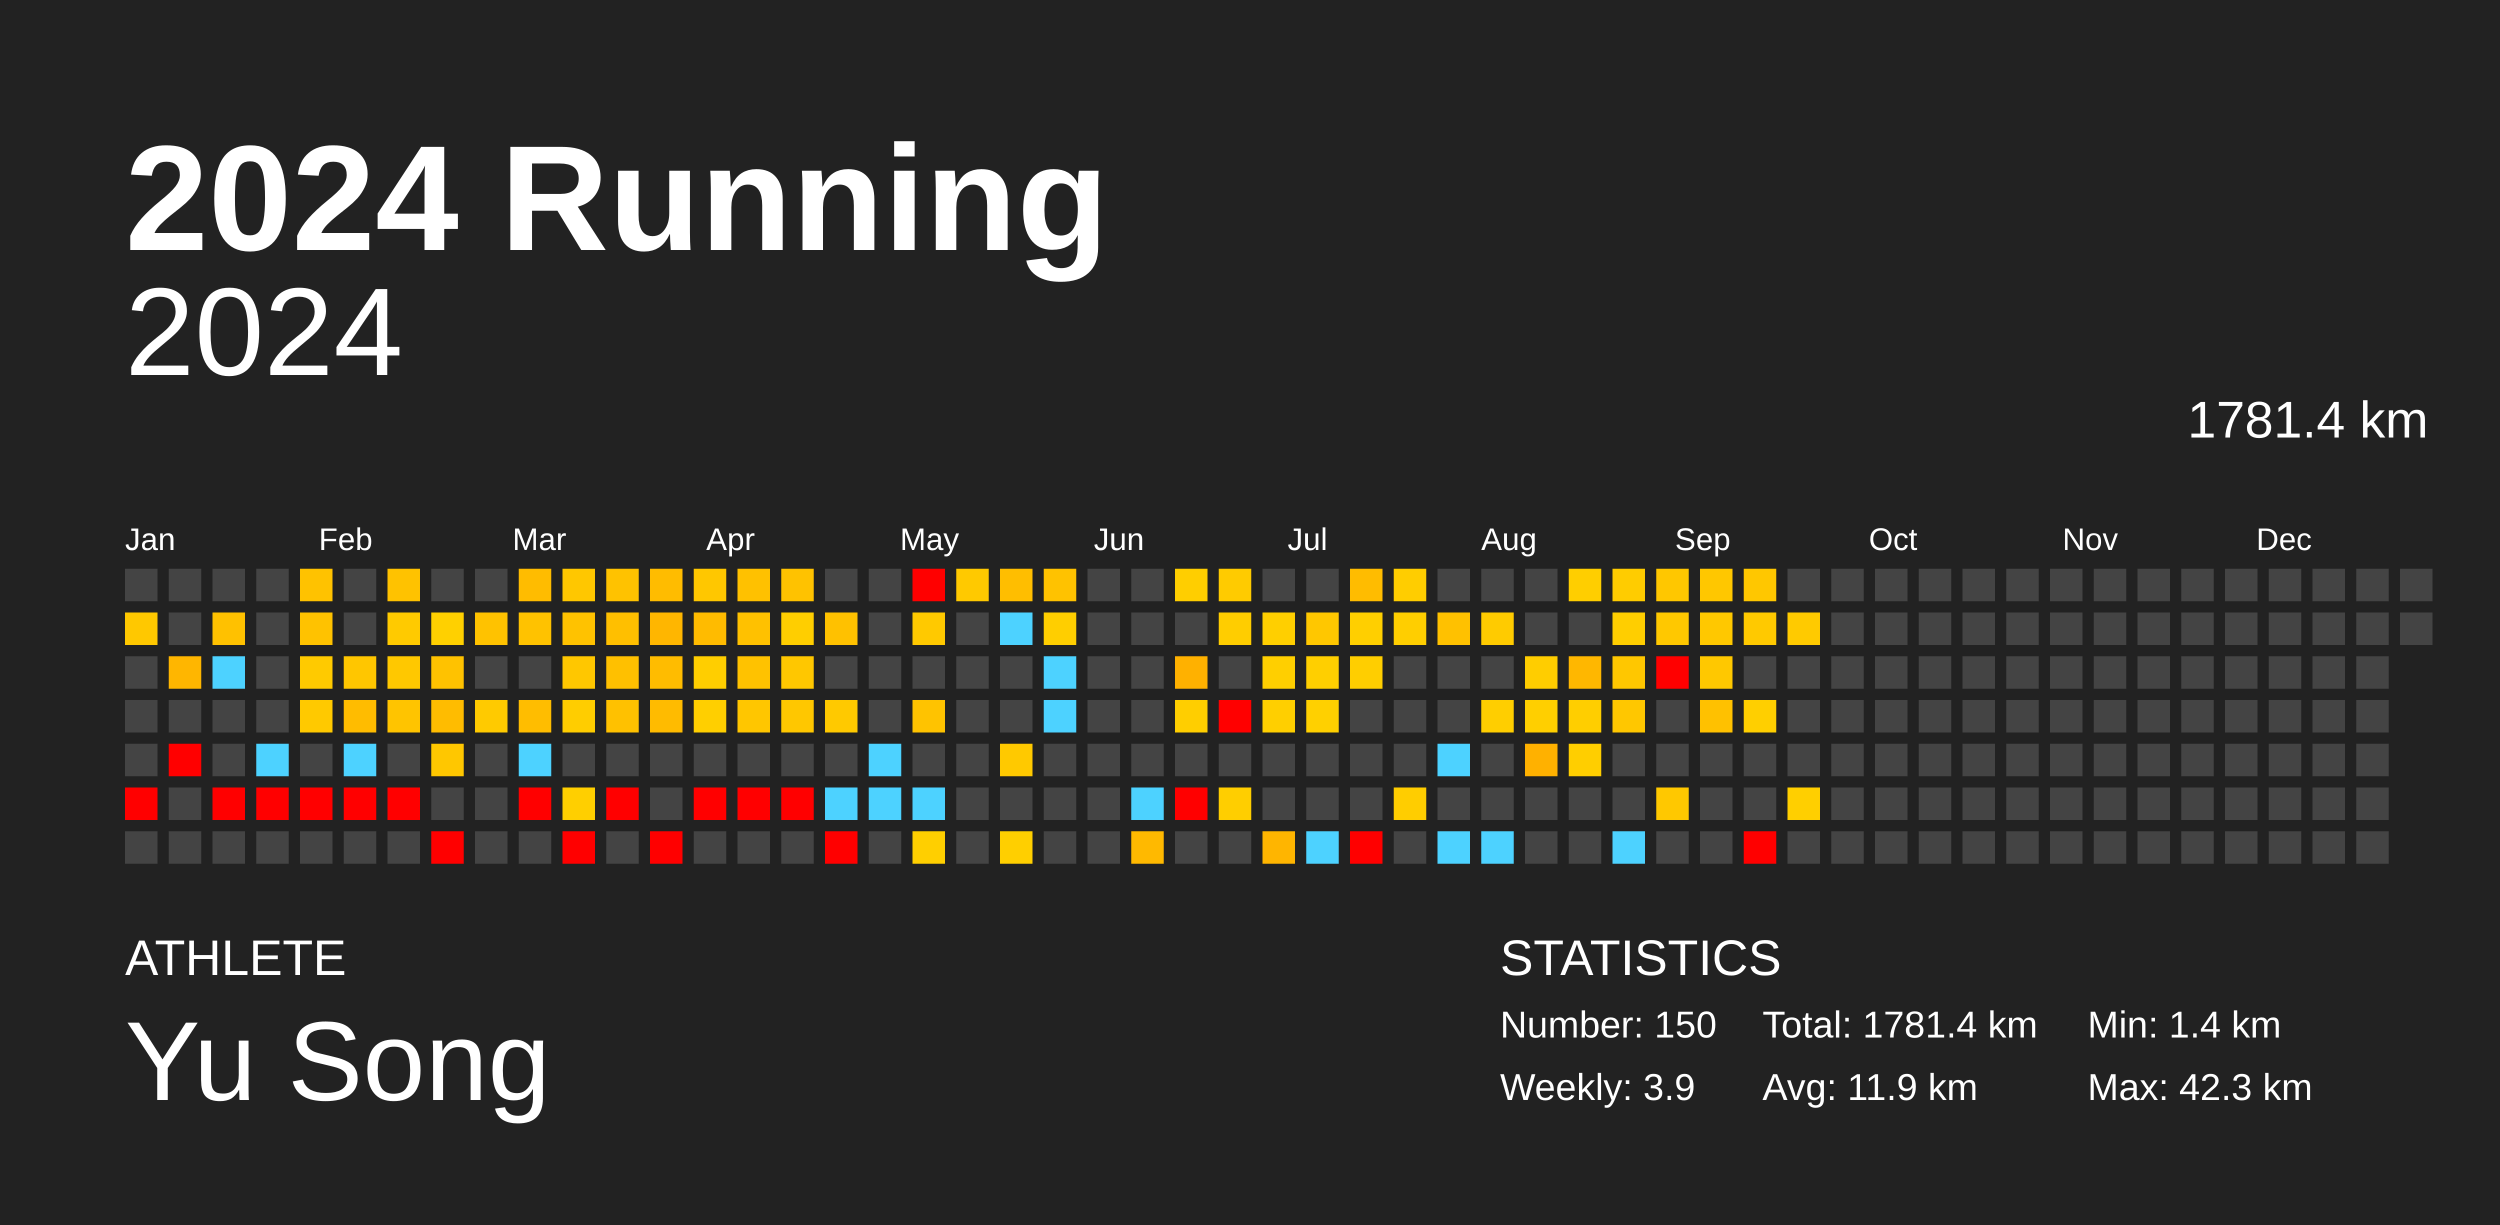
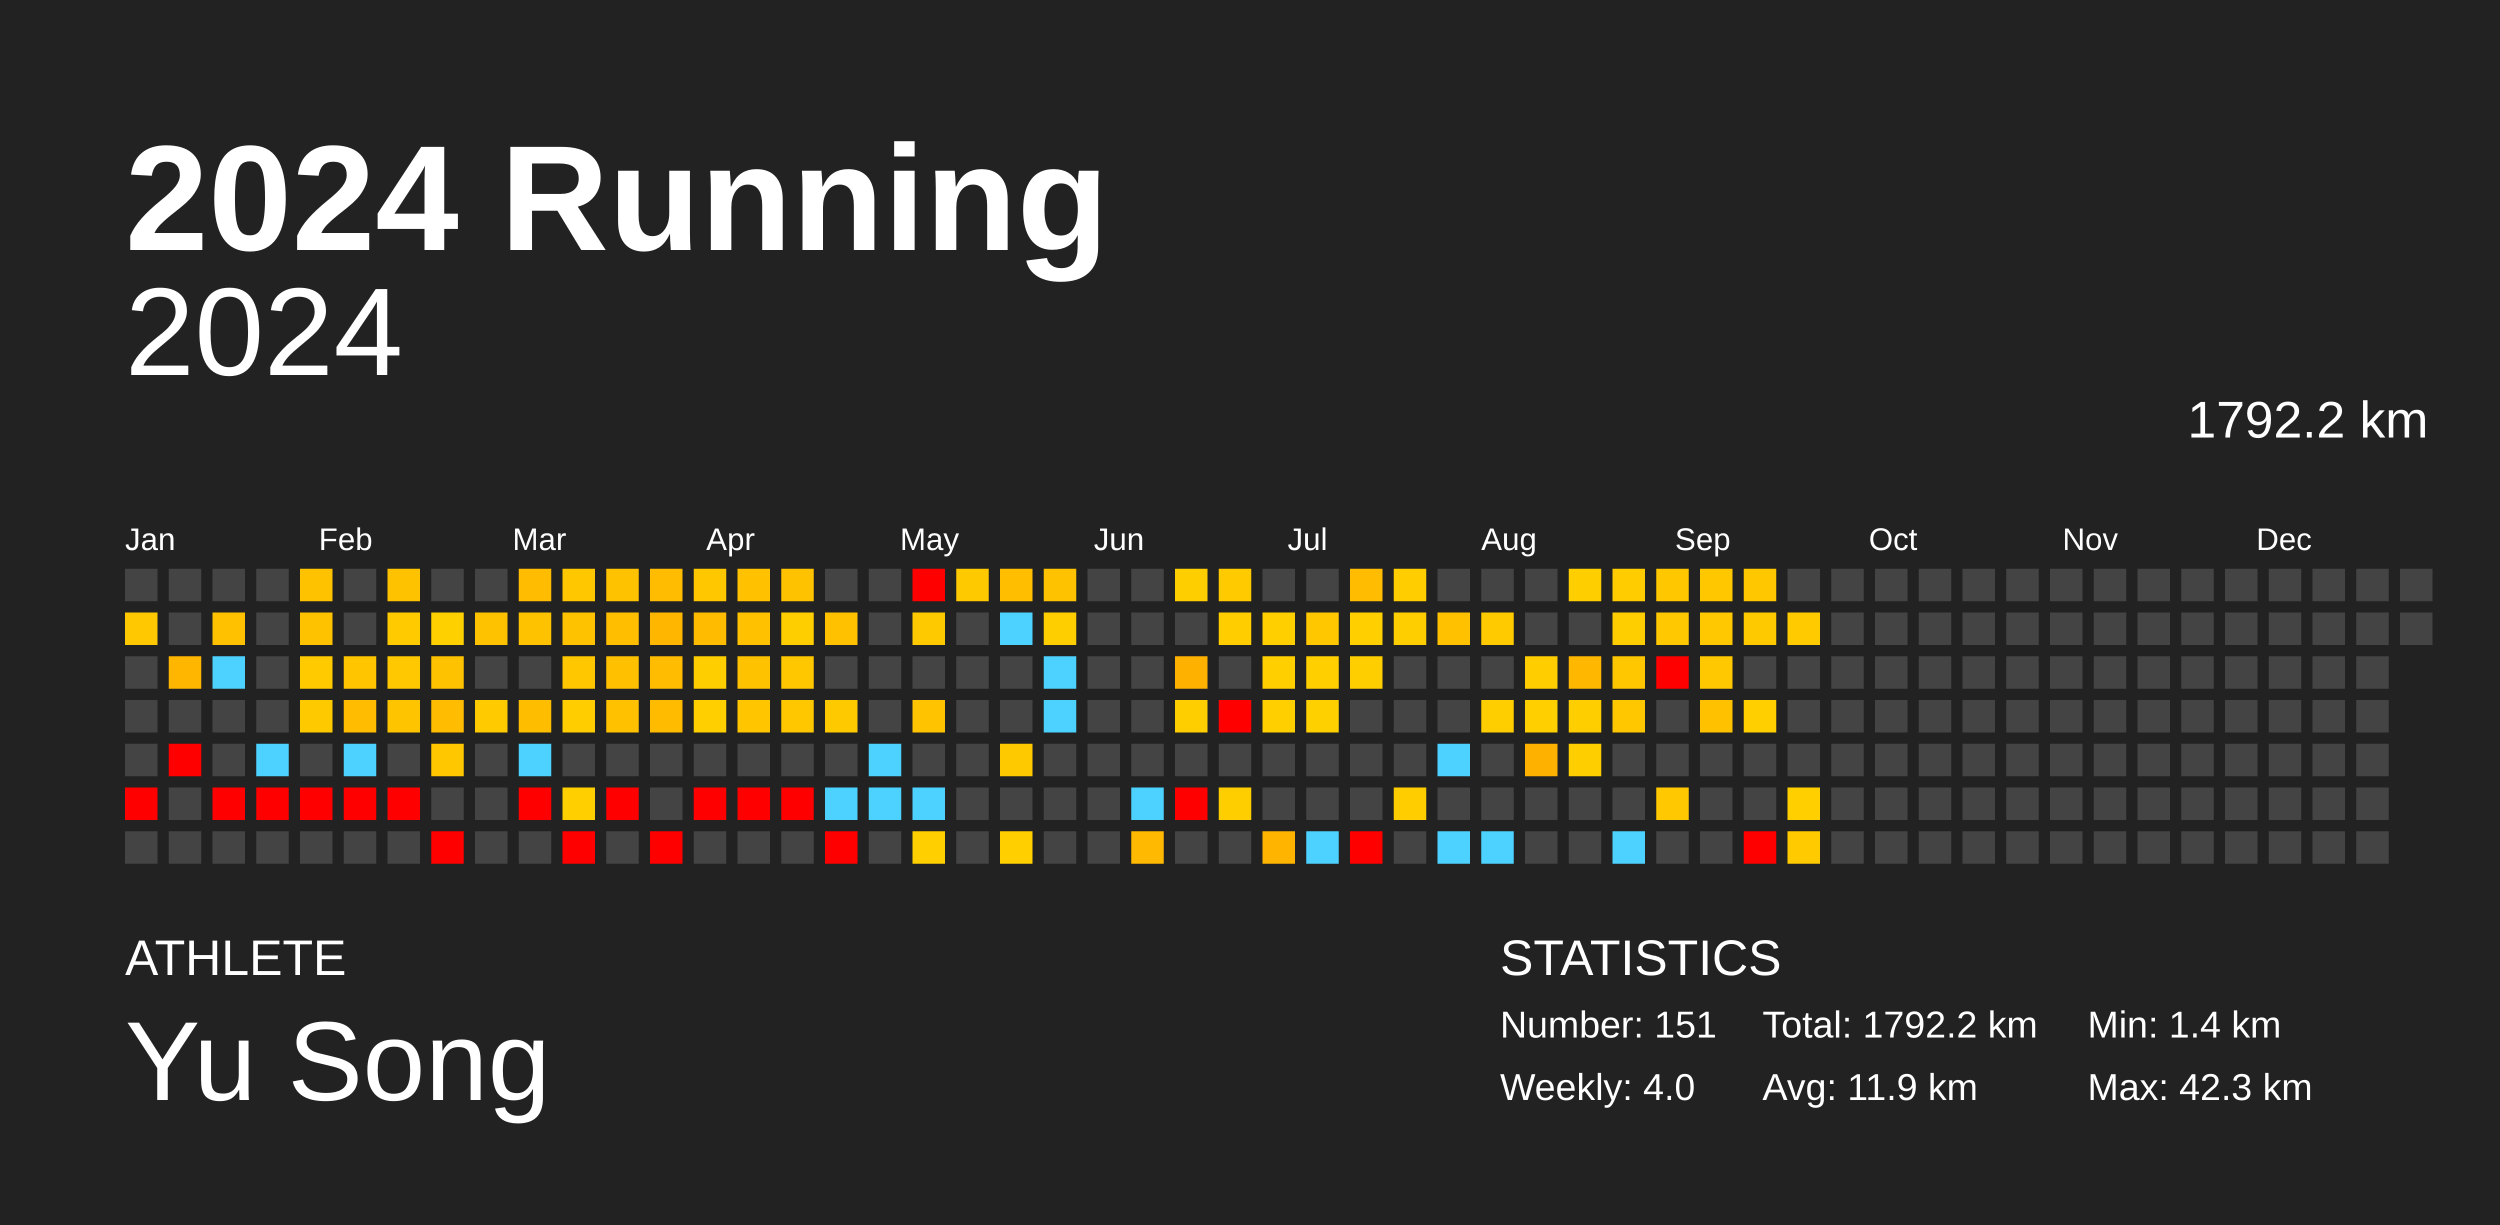
<svg xmlns="http://www.w3.org/2000/svg" baseProfile="full" height="98mm" version="1.1" viewBox="0,0,200,98" width="200mm">
  <defs />
  <rect fill="#222222" height="98" width="200" x="0" y="0" />
  <text fill="#FFFFFF" style="font-size:12px; font-family:Arial; font-weight:bold;" x="10" y="20">2024 Running</text>
  <text fill="#FFFFFF" style="font-size:4px; font-family:Arial" x="10" y="78">ATHLETE</text>
  <text fill="#FFFFFF" style="font-size:9px; font-family:Arial" x="10" y="88">Yu Song</text>
  <text fill="#FFFFFF" style="font-size:4px; font-family:Arial" x="120" y="78">STATISTICS</text>
-   <text fill="#FFFFFF" style="font-size:3px; font-family:Arial" x="120" y="83">Number: 150</text>
-   <text fill="#FFFFFF" style="font-size:3px; font-family:Arial" x="120" y="88">Weekly: 3.9</text>
-   <text fill="#FFFFFF" style="font-size:3px; font-family:Arial" x="141" y="83">Total: 1781.4 km</text>
+   <text fill="#FFFFFF" style="font-size:3px; font-family:Arial" x="120" y="83">Number: 151</text>
+   <text fill="#FFFFFF" style="font-size:3px; font-family:Arial" x="120" y="88">Weekly: 4.0</text>
+   <text fill="#FFFFFF" style="font-size:3px; font-family:Arial" x="141" y="83">Total: 1792.2 km</text>
  <text fill="#FFFFFF" style="font-size:3px; font-family:Arial" x="141" y="88">Avg: 11.9 km</text>
  <text fill="#FFFFFF" style="font-size:3px; font-family:Arial" x="167" y="83">Min: 1.4 km</text>
  <text fill="#FFFFFF" style="font-size:3px; font-family:Arial" x="167" y="88">Max: 42.3 km</text>
  <text alignment-baseline="hanging" fill="#FFFFFF" style="font-size:10.0px; font-family:Arial;" x="10" y="30">2024</text>
-   <text alignment-baseline="hanging" fill="#FFFFFF" style="font-size:4.125px; font-family:Arial;" x="175" y="35">1781.4 km</text>
+   <text alignment-baseline="hanging" fill="#FFFFFF" style="font-size:4.125px; font-family:Arial;" x="175" y="35">1792.2 km</text>
  <text fill="#FFFFFF" style="font-size:2.5px; font-family:Arial" x="10.0" y="44">Jan</text>
  <text fill="#FFFFFF" style="font-size:2.5px; font-family:Arial" x="25.5" y="44">Feb</text>
  <text fill="#FFFFFF" style="font-size:2.5px; font-family:Arial" x="41.0" y="44">Mar</text>
  <text fill="#FFFFFF" style="font-size:2.5px; font-family:Arial" x="56.5" y="44">Apr</text>
  <text fill="#FFFFFF" style="font-size:2.5px; font-family:Arial" x="72.0" y="44">May</text>
  <text fill="#FFFFFF" style="font-size:2.5px; font-family:Arial" x="87.5" y="44">Jun</text>
  <text fill="#FFFFFF" style="font-size:2.5px; font-family:Arial" x="103.0" y="44">Jul</text>
  <text fill="#FFFFFF" style="font-size:2.5px; font-family:Arial" x="118.5" y="44">Aug</text>
  <text fill="#FFFFFF" style="font-size:2.5px; font-family:Arial" x="134.0" y="44">Sep</text>
  <text fill="#FFFFFF" style="font-size:2.5px; font-family:Arial" x="149.5" y="44">Oct</text>
  <text fill="#FFFFFF" style="font-size:2.5px; font-family:Arial" x="165.0" y="44">Nov</text>
  <text fill="#FFFFFF" style="font-size:2.5px; font-family:Arial" x="180.5" y="44">Dec</text>
  <rect fill="#444444" height="2.6" width="2.6" x="10.0" y="45.5" />
  <rect fill="#ffc800" height="2.6" width="2.6" x="10.0" y="49.0" />
  <rect fill="#444444" height="2.6" width="2.6" x="10.0" y="52.5" />
  <rect fill="#444444" height="2.6" width="2.6" x="10.0" y="56.0" />
  <rect fill="#444444" height="2.6" width="2.6" x="10.0" y="59.5" />
  <rect fill="red" height="2.6" width="2.6" x="10.0" y="63.0" />
  <rect fill="#444444" height="2.6" width="2.6" x="10.0" y="66.5" />
  <rect fill="#444444" height="2.6" width="2.6" x="13.5" y="45.5" />
  <rect fill="#444444" height="2.6" width="2.6" x="13.5" y="49.0" />
  <rect fill="#ffb600" height="2.6" width="2.6" x="13.5" y="52.5" />
  <rect fill="#444444" height="2.6" width="2.6" x="13.5" y="56.0" />
  <rect fill="red" height="2.6" width="2.6" x="13.5" y="59.5" />
  <rect fill="#444444" height="2.6" width="2.6" x="13.5" y="63.0" />
  <rect fill="#444444" height="2.6" width="2.6" x="13.5" y="66.5" />
  <rect fill="#444444" height="2.6" width="2.6" x="17.0" y="45.5" />
  <rect fill="#ffc100" height="2.6" width="2.6" x="17.0" y="49.0" />
  <rect fill="#4dd2ff" height="2.6" width="2.6" x="17.0" y="52.5" />
  <rect fill="#444444" height="2.6" width="2.6" x="17.0" y="56.0" />
  <rect fill="#444444" height="2.6" width="2.6" x="17.0" y="59.5" />
  <rect fill="red" height="2.6" width="2.6" x="17.0" y="63.0" />
  <rect fill="#444444" height="2.6" width="2.6" x="17.0" y="66.5" />
  <rect fill="#444444" height="2.6" width="2.6" x="20.5" y="45.5" />
  <rect fill="#444444" height="2.6" width="2.6" x="20.5" y="49.0" />
  <rect fill="#444444" height="2.6" width="2.6" x="20.5" y="52.5" />
  <rect fill="#444444" height="2.6" width="2.6" x="20.5" y="56.0" />
  <rect fill="#4dd2ff" height="2.6" width="2.6" x="20.5" y="59.5" />
  <rect fill="red" height="2.6" width="2.6" x="20.5" y="63.0" />
  <rect fill="#444444" height="2.6" width="2.6" x="20.5" y="66.5" />
  <rect fill="#ffc200" height="2.6" width="2.6" x="24.0" y="45.5" />
  <rect fill="#ffc200" height="2.6" width="2.6" x="24.0" y="49.0" />
  <rect fill="#ffca00" height="2.6" width="2.6" x="24.0" y="52.5" />
  <rect fill="#ffc900" height="2.6" width="2.6" x="24.0" y="56.0" />
  <rect fill="#444444" height="2.6" width="2.6" x="24.0" y="59.5" />
  <rect fill="red" height="2.6" width="2.6" x="24.0" y="63.0" />
  <rect fill="#444444" height="2.6" width="2.6" x="24.0" y="66.5" />
  <rect fill="#444444" height="2.6" width="2.6" x="27.5" y="45.5" />
  <rect fill="#444444" height="2.6" width="2.6" x="27.5" y="49.0" />
  <rect fill="#ffc600" height="2.6" width="2.6" x="27.5" y="52.5" />
  <rect fill="#ffbc00" height="2.6" width="2.6" x="27.5" y="56.0" />
  <rect fill="#4dd2ff" height="2.6" width="2.6" x="27.5" y="59.5" />
  <rect fill="red" height="2.6" width="2.6" x="27.5" y="63.0" />
  <rect fill="#444444" height="2.6" width="2.6" x="27.5" y="66.5" />
  <rect fill="#ffc200" height="2.6" width="2.6" x="31.0" y="45.5" />
  <rect fill="#ffca00" height="2.6" width="2.6" x="31.0" y="49.0" />
  <rect fill="#ffc800" height="2.6" width="2.6" x="31.0" y="52.5" />
  <rect fill="#ffc400" height="2.6" width="2.6" x="31.0" y="56.0" />
  <rect fill="#444444" height="2.6" width="2.6" x="31.0" y="59.5" />
  <rect fill="red" height="2.6" width="2.6" x="31.0" y="63.0" />
  <rect fill="#444444" height="2.6" width="2.6" x="31.0" y="66.5" />
  <rect fill="#444444" height="2.6" width="2.6" x="34.5" y="45.5" />
  <rect fill="#ffd000" height="2.6" width="2.6" x="34.5" y="49.0" />
  <rect fill="#ffc200" height="2.6" width="2.6" x="34.5" y="52.5" />
  <rect fill="#ffbc00" height="2.6" width="2.6" x="34.5" y="56.0" />
  <rect fill="#ffc700" height="2.6" width="2.6" x="34.5" y="59.5" />
  <rect fill="#444444" height="2.6" width="2.6" x="34.5" y="63.0" />
  <rect fill="red" height="2.6" width="2.6" x="34.5" y="66.5" />
  <rect fill="#444444" height="2.6" width="2.6" x="38.0" y="45.5" />
  <rect fill="#ffc200" height="2.6" width="2.6" x="38.0" y="49.0" />
  <rect fill="#444444" height="2.6" width="2.6" x="38.0" y="52.5" />
  <rect fill="#ffca00" height="2.6" width="2.6" x="38.0" y="56.0" />
  <rect fill="#444444" height="2.6" width="2.6" x="38.0" y="59.5" />
  <rect fill="#444444" height="2.6" width="2.6" x="38.0" y="63.0" />
  <rect fill="#444444" height="2.6" width="2.6" x="38.0" y="66.5" />
  <rect fill="#ffbc00" height="2.6" width="2.6" x="41.5" y="45.5" />
  <rect fill="#ffc200" height="2.6" width="2.6" x="41.5" y="49.0" />
  <rect fill="#444444" height="2.6" width="2.6" x="41.5" y="52.5" />
  <rect fill="#ffbd00" height="2.6" width="2.6" x="41.5" y="56.0" />
  <rect fill="#4dd2ff" height="2.6" width="2.6" x="41.5" y="59.5" />
  <rect fill="red" height="2.6" width="2.6" x="41.5" y="63.0" />
  <rect fill="#444444" height="2.6" width="2.6" x="41.5" y="66.5" />
  <rect fill="#ffc700" height="2.6" width="2.6" x="45.0" y="45.5" />
  <rect fill="#ffc200" height="2.6" width="2.6" x="45.0" y="49.0" />
  <rect fill="#ffc700" height="2.6" width="2.6" x="45.0" y="52.5" />
  <rect fill="#ffcd00" height="2.6" width="2.6" x="45.0" y="56.0" />
  <rect fill="#444444" height="2.6" width="2.6" x="45.0" y="59.5" />
  <rect fill="#ffcf00" height="2.6" width="2.6" x="45.0" y="63.0" />
  <rect fill="red" height="2.6" width="2.6" x="45.0" y="66.5" />
  <rect fill="#ffc200" height="2.6" width="2.6" x="48.5" y="45.5" />
  <rect fill="#ffbf00" height="2.6" width="2.6" x="48.5" y="49.0" />
  <rect fill="#ffc000" height="2.6" width="2.6" x="48.5" y="52.5" />
  <rect fill="#ffc100" height="2.6" width="2.6" x="48.5" y="56.0" />
  <rect fill="#444444" height="2.6" width="2.6" x="48.5" y="59.5" />
  <rect fill="red" height="2.6" width="2.6" x="48.5" y="63.0" />
  <rect fill="#444444" height="2.6" width="2.6" x="48.5" y="66.5" />
  <rect fill="#ffbc00" height="2.6" width="2.6" x="52.0" y="45.5" />
  <rect fill="#ffb600" height="2.6" width="2.6" x="52.0" y="49.0" />
  <rect fill="#ffbc00" height="2.6" width="2.6" x="52.0" y="52.5" />
  <rect fill="#ffbb00" height="2.6" width="2.6" x="52.0" y="56.0" />
  <rect fill="#444444" height="2.6" width="2.6" x="52.0" y="59.5" />
  <rect fill="#444444" height="2.6" width="2.6" x="52.0" y="63.0" />
  <rect fill="red" height="2.6" width="2.6" x="52.0" y="66.5" />
  <rect fill="#ffc700" height="2.6" width="2.6" x="55.5" y="45.5" />
  <rect fill="#ffbb00" height="2.6" width="2.6" x="55.5" y="49.0" />
  <rect fill="#ffce00" height="2.6" width="2.6" x="55.5" y="52.5" />
  <rect fill="#ffcf00" height="2.6" width="2.6" x="55.5" y="56.0" />
  <rect fill="#444444" height="2.6" width="2.6" x="55.5" y="59.5" />
  <rect fill="red" height="2.6" width="2.6" x="55.5" y="63.0" />
  <rect fill="#444444" height="2.6" width="2.6" x="55.5" y="66.5" />
  <rect fill="#ffc100" height="2.6" width="2.6" x="59.0" y="45.5" />
  <rect fill="#ffc100" height="2.6" width="2.6" x="59.0" y="49.0" />
  <rect fill="#ffc200" height="2.6" width="2.6" x="59.0" y="52.5" />
  <rect fill="#ffc600" height="2.6" width="2.6" x="59.0" y="56.0" />
  <rect fill="#444444" height="2.6" width="2.6" x="59.0" y="59.5" />
  <rect fill="red" height="2.6" width="2.6" x="59.0" y="63.0" />
  <rect fill="#444444" height="2.6" width="2.6" x="59.0" y="66.5" />
  <rect fill="#ffc200" height="2.6" width="2.6" x="62.5" y="45.5" />
  <rect fill="#ffce00" height="2.6" width="2.6" x="62.5" y="49.0" />
  <rect fill="#ffc700" height="2.6" width="2.6" x="62.5" y="52.5" />
  <rect fill="#ffc700" height="2.6" width="2.6" x="62.5" y="56.0" />
  <rect fill="#444444" height="2.6" width="2.6" x="62.5" y="59.5" />
  <rect fill="red" height="2.6" width="2.6" x="62.5" y="63.0" />
  <rect fill="#444444" height="2.6" width="2.6" x="62.5" y="66.5" />
  <rect fill="#444444" height="2.6" width="2.6" x="66.0" y="45.5" />
  <rect fill="#ffc100" height="2.6" width="2.6" x="66.0" y="49.0" />
  <rect fill="#444444" height="2.6" width="2.6" x="66.0" y="52.5" />
  <rect fill="#ffc900" height="2.6" width="2.6" x="66.0" y="56.0" />
  <rect fill="#444444" height="2.6" width="2.6" x="66.0" y="59.5" />
  <rect fill="#4dd2ff" height="2.6" width="2.6" x="66.0" y="63.0" />
  <rect fill="red" height="2.6" width="2.6" x="66.0" y="66.5" />
  <rect fill="#444444" height="2.6" width="2.6" x="69.5" y="45.5" />
  <rect fill="#444444" height="2.6" width="2.6" x="69.5" y="49.0" />
  <rect fill="#444444" height="2.6" width="2.6" x="69.5" y="52.5" />
  <rect fill="#444444" height="2.6" width="2.6" x="69.5" y="56.0" />
  <rect fill="#4dd2ff" height="2.6" width="2.6" x="69.5" y="59.5" />
  <rect fill="#4dd2ff" height="2.6" width="2.6" x="69.5" y="63.0" />
  <rect fill="#444444" height="2.6" width="2.6" x="69.5" y="66.5" />
  <rect fill="red" height="2.6" width="2.6" x="73.0" y="45.5" />
  <rect fill="#ffc900" height="2.6" width="2.6" x="73.0" y="49.0" />
  <rect fill="#444444" height="2.6" width="2.6" x="73.0" y="52.5" />
  <rect fill="#ffc300" height="2.6" width="2.6" x="73.0" y="56.0" />
  <rect fill="#444444" height="2.6" width="2.6" x="73.0" y="59.5" />
  <rect fill="#4dd2ff" height="2.6" width="2.6" x="73.0" y="63.0" />
  <rect fill="#ffcf00" height="2.6" width="2.6" x="73.0" y="66.5" />
  <rect fill="#ffc900" height="2.6" width="2.6" x="76.5" y="45.5" />
  <rect fill="#444444" height="2.6" width="2.6" x="76.5" y="49.0" />
  <rect fill="#444444" height="2.6" width="2.6" x="76.5" y="52.5" />
  <rect fill="#444444" height="2.6" width="2.6" x="76.5" y="56.0" />
  <rect fill="#444444" height="2.6" width="2.6" x="76.5" y="59.5" />
  <rect fill="#444444" height="2.6" width="2.6" x="76.5" y="63.0" />
  <rect fill="#444444" height="2.6" width="2.6" x="76.5" y="66.5" />
  <rect fill="#ffbe00" height="2.6" width="2.6" x="80.0" y="45.5" />
  <rect fill="#4dd2ff" height="2.6" width="2.6" x="80.0" y="49.0" />
  <rect fill="#444444" height="2.6" width="2.6" x="80.0" y="52.5" />
  <rect fill="#444444" height="2.6" width="2.6" x="80.0" y="56.0" />
  <rect fill="#ffc900" height="2.6" width="2.6" x="80.0" y="59.5" />
  <rect fill="#444444" height="2.6" width="2.6" x="80.0" y="63.0" />
  <rect fill="#ffcf00" height="2.6" width="2.6" x="80.0" y="66.5" />
  <rect fill="#ffc200" height="2.6" width="2.6" x="83.5" y="45.5" />
  <rect fill="#ffce00" height="2.6" width="2.6" x="83.5" y="49.0" />
  <rect fill="#4dd2ff" height="2.6" width="2.6" x="83.5" y="52.5" />
  <rect fill="#4dd2ff" height="2.6" width="2.6" x="83.5" y="56.0" />
  <rect fill="#444444" height="2.6" width="2.6" x="83.5" y="59.5" />
  <rect fill="#444444" height="2.6" width="2.6" x="83.5" y="63.0" />
  <rect fill="#444444" height="2.6" width="2.6" x="83.5" y="66.5" />
  <rect fill="#444444" height="2.6" width="2.6" x="87.0" y="45.5" />
  <rect fill="#444444" height="2.6" width="2.6" x="87.0" y="49.0" />
  <rect fill="#444444" height="2.6" width="2.6" x="87.0" y="52.5" />
  <rect fill="#444444" height="2.6" width="2.6" x="87.0" y="56.0" />
  <rect fill="#444444" height="2.6" width="2.6" x="87.0" y="59.5" />
  <rect fill="#444444" height="2.6" width="2.6" x="87.0" y="63.0" />
  <rect fill="#444444" height="2.6" width="2.6" x="87.0" y="66.5" />
  <rect fill="#444444" height="2.6" width="2.6" x="90.5" y="45.5" />
  <rect fill="#444444" height="2.6" width="2.6" x="90.5" y="49.0" />
  <rect fill="#444444" height="2.6" width="2.6" x="90.5" y="52.5" />
  <rect fill="#444444" height="2.6" width="2.6" x="90.5" y="56.0" />
  <rect fill="#444444" height="2.6" width="2.6" x="90.5" y="59.5" />
  <rect fill="#4dd2ff" height="2.6" width="2.6" x="90.5" y="63.0" />
  <rect fill="#ffb900" height="2.6" width="2.6" x="90.5" y="66.5" />
  <rect fill="#ffce00" height="2.6" width="2.6" x="94.0" y="45.5" />
  <rect fill="#444444" height="2.6" width="2.6" x="94.0" y="49.0" />
  <rect fill="#ffb100" height="2.6" width="2.6" x="94.0" y="52.5" />
  <rect fill="#ffce00" height="2.6" width="2.6" x="94.0" y="56.0" />
  <rect fill="#444444" height="2.6" width="2.6" x="94.0" y="59.5" />
  <rect fill="red" height="2.6" width="2.6" x="94.0" y="63.0" />
  <rect fill="#444444" height="2.6" width="2.6" x="94.0" y="66.5" />
  <rect fill="#ffcb00" height="2.6" width="2.6" x="97.5" y="45.5" />
  <rect fill="#ffcd00" height="2.6" width="2.6" x="97.5" y="49.0" />
  <rect fill="#444444" height="2.6" width="2.6" x="97.5" y="52.5" />
  <rect fill="red" height="2.6" width="2.6" x="97.5" y="56.0" />
  <rect fill="#444444" height="2.6" width="2.6" x="97.5" y="59.5" />
  <rect fill="#ffce00" height="2.6" width="2.6" x="97.5" y="63.0" />
  <rect fill="#444444" height="2.6" width="2.6" x="97.5" y="66.5" />
  <rect fill="#444444" height="2.6" width="2.6" x="101.0" y="45.5" />
  <rect fill="#ffcf00" height="2.6" width="2.6" x="101.0" y="49.0" />
  <rect fill="#ffcf00" height="2.6" width="2.6" x="101.0" y="52.5" />
  <rect fill="#ffcf00" height="2.6" width="2.6" x="101.0" y="56.0" />
  <rect fill="#444444" height="2.6" width="2.6" x="101.0" y="59.5" />
  <rect fill="#444444" height="2.6" width="2.6" x="101.0" y="63.0" />
  <rect fill="#ffb500" height="2.6" width="2.6" x="101.0" y="66.5" />
  <rect fill="#444444" height="2.6" width="2.6" x="104.5" y="45.5" />
  <rect fill="#ffc700" height="2.6" width="2.6" x="104.5" y="49.0" />
  <rect fill="#ffcf00" height="2.6" width="2.6" x="104.5" y="52.5" />
  <rect fill="#ffd000" height="2.6" width="2.6" x="104.5" y="56.0" />
  <rect fill="#444444" height="2.6" width="2.6" x="104.5" y="59.5" />
  <rect fill="#444444" height="2.6" width="2.6" x="104.5" y="63.0" />
  <rect fill="#4dd2ff" height="2.6" width="2.6" x="104.5" y="66.5" />
  <rect fill="#ffbc00" height="2.6" width="2.6" x="108.0" y="45.5" />
  <rect fill="#ffcf00" height="2.6" width="2.6" x="108.0" y="49.0" />
  <rect fill="#ffce00" height="2.6" width="2.6" x="108.0" y="52.5" />
  <rect fill="#444444" height="2.6" width="2.6" x="108.0" y="56.0" />
  <rect fill="#444444" height="2.6" width="2.6" x="108.0" y="59.5" />
  <rect fill="#444444" height="2.6" width="2.6" x="108.0" y="63.0" />
  <rect fill="red" height="2.6" width="2.6" x="108.0" y="66.5" />
  <rect fill="#ffcd00" height="2.6" width="2.6" x="111.5" y="45.5" />
  <rect fill="#ffce00" height="2.6" width="2.6" x="111.5" y="49.0" />
  <rect fill="#444444" height="2.6" width="2.6" x="111.5" y="52.5" />
  <rect fill="#444444" height="2.6" width="2.6" x="111.5" y="56.0" />
  <rect fill="#444444" height="2.6" width="2.6" x="111.5" y="59.5" />
  <rect fill="#ffcd00" height="2.6" width="2.6" x="111.5" y="63.0" />
  <rect fill="#444444" height="2.6" width="2.6" x="111.5" y="66.5" />
  <rect fill="#444444" height="2.6" width="2.6" x="115.0" y="45.5" />
  <rect fill="#ffc100" height="2.6" width="2.6" x="115.0" y="49.0" />
  <rect fill="#444444" height="2.6" width="2.6" x="115.0" y="52.5" />
  <rect fill="#444444" height="2.6" width="2.6" x="115.0" y="56.0" />
  <rect fill="#4dd2ff" height="2.6" width="2.6" x="115.0" y="59.5" />
  <rect fill="#444444" height="2.6" width="2.6" x="115.0" y="63.0" />
  <rect fill="#4dd2ff" height="2.6" width="2.6" x="115.0" y="66.5" />
  <rect fill="#444444" height="2.6" width="2.6" x="118.5" y="45.5" />
  <rect fill="#ffcb00" height="2.6" width="2.6" x="118.5" y="49.0" />
  <rect fill="#444444" height="2.6" width="2.6" x="118.5" y="52.5" />
  <rect fill="#ffce00" height="2.6" width="2.6" x="118.5" y="56.0" />
  <rect fill="#444444" height="2.6" width="2.6" x="118.5" y="59.5" />
  <rect fill="#444444" height="2.6" width="2.6" x="118.5" y="63.0" />
  <rect fill="#4dd2ff" height="2.6" width="2.6" x="118.5" y="66.5" />
  <rect fill="#444444" height="2.6" width="2.6" x="122.0" y="45.5" />
  <rect fill="#444444" height="2.6" width="2.6" x="122.0" y="49.0" />
  <rect fill="#ffcd00" height="2.6" width="2.6" x="122.0" y="52.5" />
  <rect fill="#ffcf00" height="2.6" width="2.6" x="122.0" y="56.0" />
  <rect fill="#ffb100" height="2.6" width="2.6" x="122.0" y="59.5" />
  <rect fill="#444444" height="2.6" width="2.6" x="122.0" y="63.0" />
  <rect fill="#444444" height="2.6" width="2.6" x="122.0" y="66.5" />
  <rect fill="#ffce00" height="2.6" width="2.6" x="125.5" y="45.5" />
  <rect fill="#444444" height="2.6" width="2.6" x="125.5" y="49.0" />
  <rect fill="#ffb700" height="2.6" width="2.6" x="125.5" y="52.5" />
  <rect fill="#ffce00" height="2.6" width="2.6" x="125.5" y="56.0" />
  <rect fill="#ffce00" height="2.6" width="2.6" x="125.5" y="59.5" />
  <rect fill="#444444" height="2.6" width="2.6" x="125.5" y="63.0" />
  <rect fill="#444444" height="2.6" width="2.6" x="125.5" y="66.5" />
  <rect fill="#ffcc00" height="2.6" width="2.6" x="129.0" y="45.5" />
  <rect fill="#ffce00" height="2.6" width="2.6" x="129.0" y="49.0" />
  <rect fill="#ffc700" height="2.6" width="2.6" x="129.0" y="52.5" />
  <rect fill="#ffc700" height="2.6" width="2.6" x="129.0" y="56.0" />
  <rect fill="#444444" height="2.6" width="2.6" x="129.0" y="59.5" />
  <rect fill="#444444" height="2.6" width="2.6" x="129.0" y="63.0" />
  <rect fill="#4dd2ff" height="2.6" width="2.6" x="129.0" y="66.5" />
  <rect fill="#ffc700" height="2.6" width="2.6" x="132.5" y="45.5" />
  <rect fill="#ffc800" height="2.6" width="2.6" x="132.5" y="49.0" />
  <rect fill="red" height="2.6" width="2.6" x="132.5" y="52.5" />
  <rect fill="#444444" height="2.6" width="2.6" x="132.5" y="56.0" />
  <rect fill="#444444" height="2.6" width="2.6" x="132.5" y="59.5" />
  <rect fill="#ffc800" height="2.6" width="2.6" x="132.5" y="63.0" />
  <rect fill="#444444" height="2.6" width="2.6" x="132.5" y="66.5" />
  <rect fill="#ffc700" height="2.6" width="2.6" x="136.0" y="45.5" />
  <rect fill="#ffc800" height="2.6" width="2.6" x="136.0" y="49.0" />
  <rect fill="#ffc800" height="2.6" width="2.6" x="136.0" y="52.5" />
  <rect fill="#ffc100" height="2.6" width="2.6" x="136.0" y="56.0" />
  <rect fill="#444444" height="2.6" width="2.6" x="136.0" y="59.5" />
  <rect fill="#444444" height="2.6" width="2.6" x="136.0" y="63.0" />
  <rect fill="#444444" height="2.6" width="2.6" x="136.0" y="66.5" />
  <rect fill="#ffc700" height="2.6" width="2.6" x="139.5" y="45.5" />
  <rect fill="#ffc900" height="2.6" width="2.6" x="139.5" y="49.0" />
  <rect fill="#444444" height="2.6" width="2.6" x="139.5" y="52.5" />
  <rect fill="#ffcf00" height="2.6" width="2.6" x="139.5" y="56.0" />
  <rect fill="#444444" height="2.6" width="2.6" x="139.5" y="59.5" />
  <rect fill="#444444" height="2.6" width="2.6" x="139.5" y="63.0" />
  <rect fill="red" height="2.6" width="2.6" x="139.5" y="66.5" />
  <rect fill="#444444" height="2.6" width="2.6" x="143.0" y="45.5" />
  <rect fill="#ffca00" height="2.6" width="2.6" x="143.0" y="49.0" />
  <rect fill="#444444" height="2.6" width="2.6" x="143.0" y="52.5" />
  <rect fill="#444444" height="2.6" width="2.6" x="143.0" y="56.0" />
  <rect fill="#444444" height="2.6" width="2.6" x="143.0" y="59.5" />
  <rect fill="#ffcf00" height="2.6" width="2.6" x="143.0" y="63.0" />
-   <rect fill="#444444" height="2.6" width="2.6" x="143.0" y="66.5" />
+   <rect fill="#ffcb00" height="2.6" width="2.6" x="143.0" y="66.5" />
  <rect fill="#444444" height="2.6" width="2.6" x="146.5" y="45.5" />
  <rect fill="#444444" height="2.6" width="2.6" x="146.5" y="49.0" />
  <rect fill="#444444" height="2.6" width="2.6" x="146.5" y="52.5" />
  <rect fill="#444444" height="2.6" width="2.6" x="146.5" y="56.0" />
  <rect fill="#444444" height="2.6" width="2.6" x="146.5" y="59.5" />
  <rect fill="#444444" height="2.6" width="2.6" x="146.5" y="63.0" />
  <rect fill="#444444" height="2.6" width="2.6" x="146.5" y="66.5" />
  <rect fill="#444444" height="2.6" width="2.6" x="150.0" y="45.5" />
  <rect fill="#444444" height="2.6" width="2.6" x="150.0" y="49.0" />
  <rect fill="#444444" height="2.6" width="2.6" x="150.0" y="52.5" />
  <rect fill="#444444" height="2.6" width="2.6" x="150.0" y="56.0" />
  <rect fill="#444444" height="2.6" width="2.6" x="150.0" y="59.5" />
  <rect fill="#444444" height="2.6" width="2.6" x="150.0" y="63.0" />
  <rect fill="#444444" height="2.6" width="2.6" x="150.0" y="66.5" />
  <rect fill="#444444" height="2.6" width="2.6" x="153.5" y="45.5" />
  <rect fill="#444444" height="2.6" width="2.6" x="153.5" y="49.0" />
  <rect fill="#444444" height="2.6" width="2.6" x="153.5" y="52.5" />
  <rect fill="#444444" height="2.6" width="2.6" x="153.5" y="56.0" />
  <rect fill="#444444" height="2.6" width="2.6" x="153.5" y="59.5" />
  <rect fill="#444444" height="2.6" width="2.6" x="153.5" y="63.0" />
  <rect fill="#444444" height="2.6" width="2.6" x="153.5" y="66.5" />
  <rect fill="#444444" height="2.6" width="2.6" x="157.0" y="45.5" />
  <rect fill="#444444" height="2.6" width="2.6" x="157.0" y="49.0" />
  <rect fill="#444444" height="2.6" width="2.6" x="157.0" y="52.5" />
  <rect fill="#444444" height="2.6" width="2.6" x="157.0" y="56.0" />
  <rect fill="#444444" height="2.6" width="2.6" x="157.0" y="59.5" />
  <rect fill="#444444" height="2.6" width="2.6" x="157.0" y="63.0" />
  <rect fill="#444444" height="2.6" width="2.6" x="157.0" y="66.5" />
  <rect fill="#444444" height="2.6" width="2.6" x="160.5" y="45.5" />
  <rect fill="#444444" height="2.6" width="2.6" x="160.5" y="49.0" />
  <rect fill="#444444" height="2.6" width="2.6" x="160.5" y="52.5" />
  <rect fill="#444444" height="2.6" width="2.6" x="160.5" y="56.0" />
  <rect fill="#444444" height="2.6" width="2.6" x="160.5" y="59.5" />
  <rect fill="#444444" height="2.6" width="2.6" x="160.5" y="63.0" />
  <rect fill="#444444" height="2.6" width="2.6" x="160.5" y="66.5" />
  <rect fill="#444444" height="2.6" width="2.6" x="164.0" y="45.5" />
  <rect fill="#444444" height="2.6" width="2.6" x="164.0" y="49.0" />
  <rect fill="#444444" height="2.6" width="2.6" x="164.0" y="52.5" />
  <rect fill="#444444" height="2.6" width="2.6" x="164.0" y="56.0" />
  <rect fill="#444444" height="2.6" width="2.6" x="164.0" y="59.5" />
  <rect fill="#444444" height="2.6" width="2.6" x="164.0" y="63.0" />
  <rect fill="#444444" height="2.6" width="2.6" x="164.0" y="66.5" />
  <rect fill="#444444" height="2.6" width="2.6" x="167.5" y="45.5" />
  <rect fill="#444444" height="2.6" width="2.6" x="167.5" y="49.0" />
  <rect fill="#444444" height="2.6" width="2.6" x="167.5" y="52.5" />
  <rect fill="#444444" height="2.6" width="2.6" x="167.5" y="56.0" />
  <rect fill="#444444" height="2.6" width="2.6" x="167.5" y="59.5" />
  <rect fill="#444444" height="2.6" width="2.6" x="167.5" y="63.0" />
  <rect fill="#444444" height="2.6" width="2.6" x="167.5" y="66.5" />
  <rect fill="#444444" height="2.6" width="2.6" x="171.0" y="45.5" />
  <rect fill="#444444" height="2.6" width="2.6" x="171.0" y="49.0" />
  <rect fill="#444444" height="2.6" width="2.6" x="171.0" y="52.5" />
  <rect fill="#444444" height="2.6" width="2.6" x="171.0" y="56.0" />
  <rect fill="#444444" height="2.6" width="2.6" x="171.0" y="59.5" />
  <rect fill="#444444" height="2.6" width="2.6" x="171.0" y="63.0" />
  <rect fill="#444444" height="2.6" width="2.6" x="171.0" y="66.5" />
  <rect fill="#444444" height="2.6" width="2.6" x="174.5" y="45.5" />
  <rect fill="#444444" height="2.6" width="2.6" x="174.5" y="49.0" />
  <rect fill="#444444" height="2.6" width="2.6" x="174.5" y="52.5" />
  <rect fill="#444444" height="2.6" width="2.6" x="174.5" y="56.0" />
  <rect fill="#444444" height="2.6" width="2.6" x="174.5" y="59.5" />
  <rect fill="#444444" height="2.6" width="2.6" x="174.5" y="63.0" />
  <rect fill="#444444" height="2.6" width="2.6" x="174.5" y="66.5" />
  <rect fill="#444444" height="2.6" width="2.6" x="178.0" y="45.5" />
  <rect fill="#444444" height="2.6" width="2.6" x="178.0" y="49.0" />
  <rect fill="#444444" height="2.6" width="2.6" x="178.0" y="52.5" />
  <rect fill="#444444" height="2.6" width="2.6" x="178.0" y="56.0" />
  <rect fill="#444444" height="2.6" width="2.6" x="178.0" y="59.5" />
  <rect fill="#444444" height="2.6" width="2.6" x="178.0" y="63.0" />
  <rect fill="#444444" height="2.6" width="2.6" x="178.0" y="66.5" />
  <rect fill="#444444" height="2.6" width="2.6" x="181.5" y="45.5" />
  <rect fill="#444444" height="2.6" width="2.6" x="181.5" y="49.0" />
  <rect fill="#444444" height="2.6" width="2.6" x="181.5" y="52.5" />
  <rect fill="#444444" height="2.6" width="2.6" x="181.5" y="56.0" />
  <rect fill="#444444" height="2.6" width="2.6" x="181.5" y="59.5" />
  <rect fill="#444444" height="2.6" width="2.6" x="181.5" y="63.0" />
  <rect fill="#444444" height="2.6" width="2.6" x="181.5" y="66.5" />
  <rect fill="#444444" height="2.6" width="2.6" x="185.0" y="45.5" />
  <rect fill="#444444" height="2.6" width="2.6" x="185.0" y="49.0" />
  <rect fill="#444444" height="2.6" width="2.6" x="185.0" y="52.5" />
  <rect fill="#444444" height="2.6" width="2.6" x="185.0" y="56.0" />
  <rect fill="#444444" height="2.6" width="2.6" x="185.0" y="59.5" />
  <rect fill="#444444" height="2.6" width="2.6" x="185.0" y="63.0" />
  <rect fill="#444444" height="2.6" width="2.6" x="185.0" y="66.5" />
  <rect fill="#444444" height="2.6" width="2.6" x="188.5" y="45.5" />
  <rect fill="#444444" height="2.6" width="2.6" x="188.5" y="49.0" />
  <rect fill="#444444" height="2.6" width="2.6" x="188.5" y="52.5" />
  <rect fill="#444444" height="2.6" width="2.6" x="188.5" y="56.0" />
  <rect fill="#444444" height="2.6" width="2.6" x="188.5" y="59.5" />
  <rect fill="#444444" height="2.6" width="2.6" x="188.5" y="63.0" />
  <rect fill="#444444" height="2.6" width="2.6" x="188.5" y="66.5" />
  <rect fill="#444444" height="2.6" width="2.6" x="192.0" y="45.5" />
  <rect fill="#444444" height="2.6" width="2.6" x="192.0" y="49.0" />
</svg>
